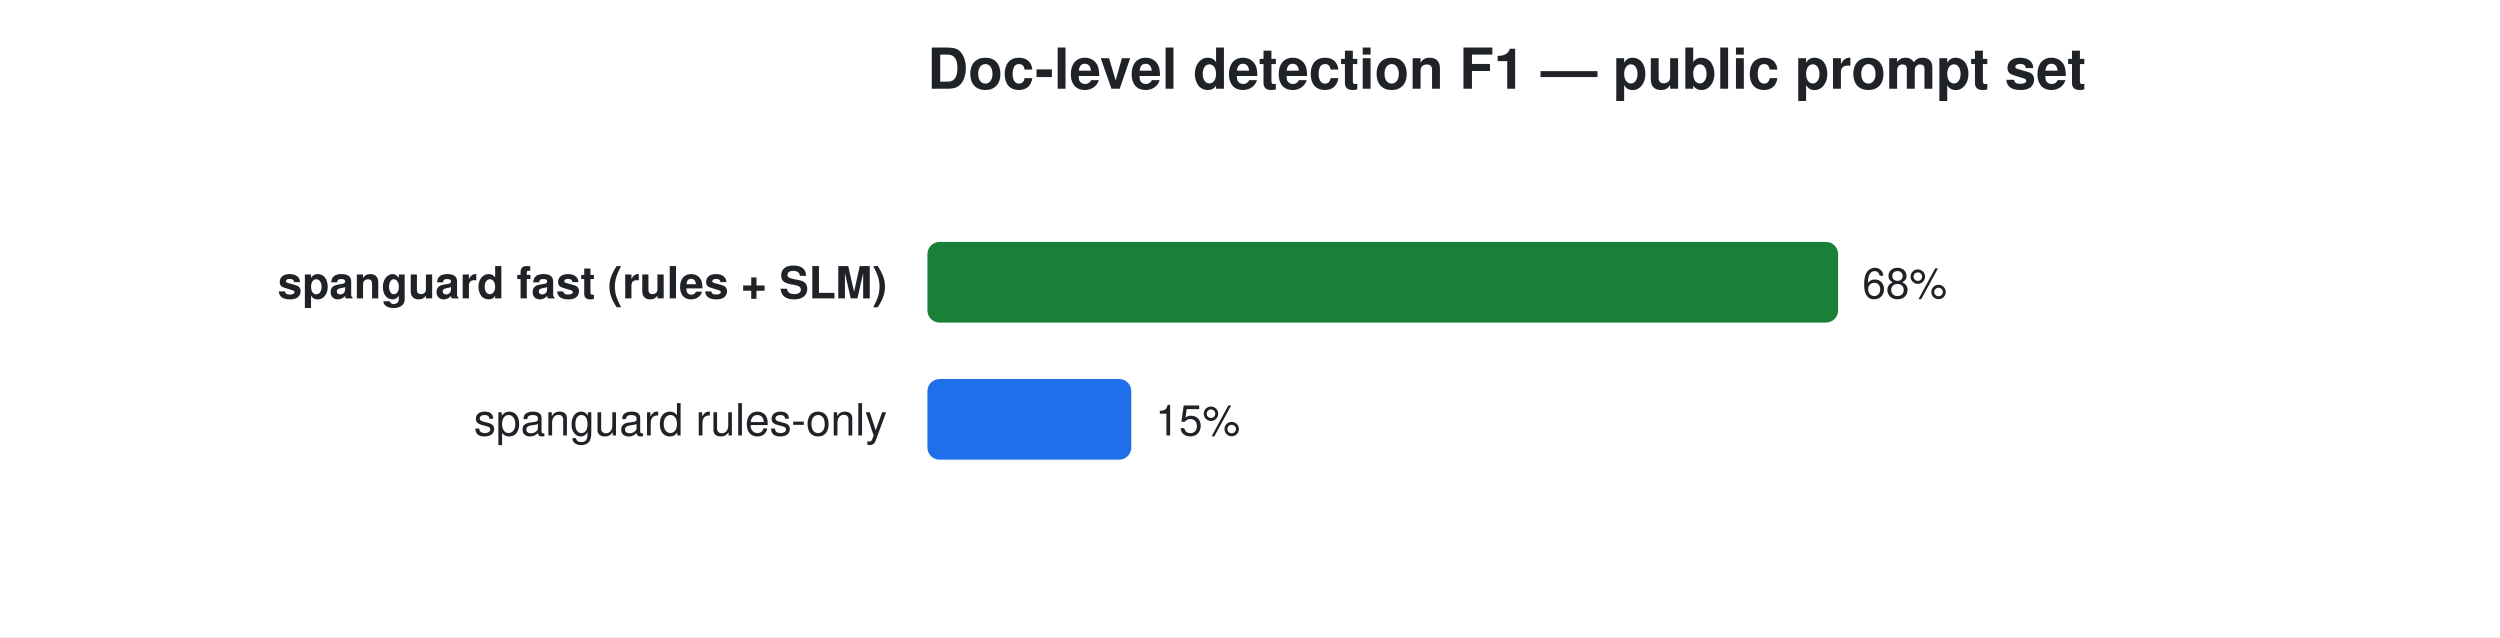
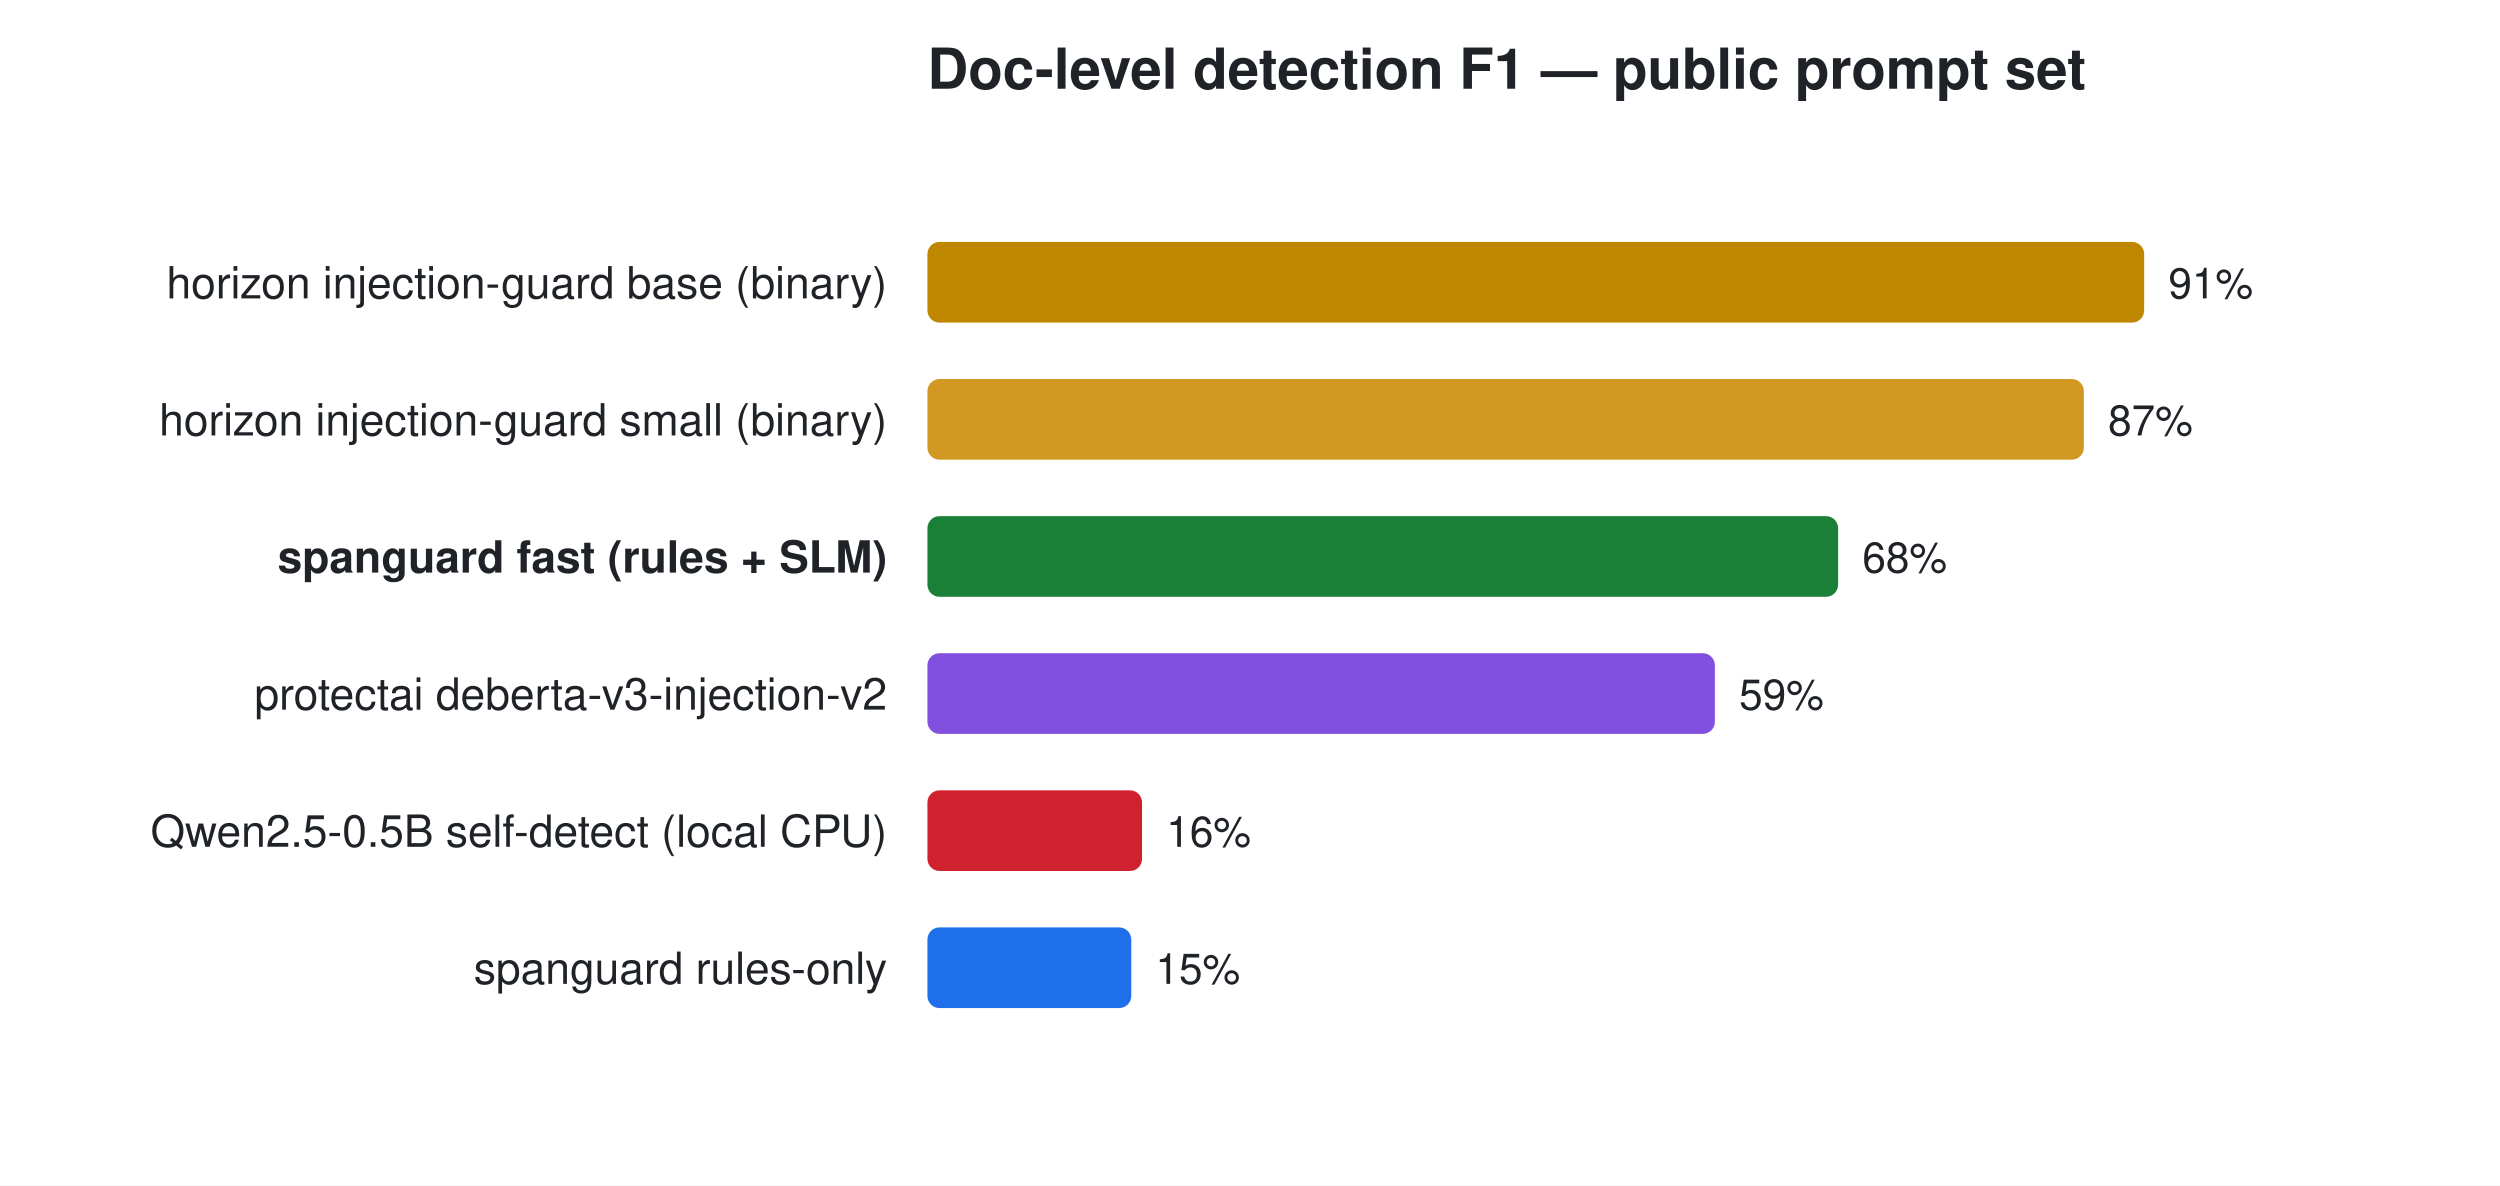
- <svg xmlns="http://www.w3.org/2000/svg" width="620" height="158" viewBox="0 0 620 158" font-family="ui-sans-serif,system-ui,'Segoe UI',Helvetica,Arial,sans-serif">
-   <rect width="620" height="158" fill="#ffffff" />
+ <svg xmlns="http://www.w3.org/2000/svg" width="620" height="294" viewBox="0 0 620 294" font-family="ui-sans-serif,system-ui,'Segoe UI',Helvetica,Arial,sans-serif">
+   <rect width="620" height="294" fill="#ffffff" />
  <text x="230" y="22" font-size="14" fill="#1f2328" text-anchor="start" font-weight="600" font-family="ui-sans-serif,system-ui,'Segoe UI',Helvetica,Arial,sans-serif" opacity="1.0">Doc-level detection F1 — public prompt set</text>
-   <text x="220" y="74" font-size="11" fill="#1f2328" text-anchor="end" font-weight="600" font-family="ui-sans-serif,system-ui,'Segoe UI',Helvetica,Arial,sans-serif" opacity="1.0">spanguard fast (rules + SLM)</text>
-   <rect x="230" y="60" width="225.852" height="20" rx="3" fill="#1a7f37" opacity="1.0" />
-   <text x="461.852" y="74" font-size="10.5" fill="#1f2328" text-anchor="start" font-weight="normal" font-family="ui-sans-serif,system-ui,'Segoe UI',Helvetica,Arial,sans-serif" opacity="1.0">68%</text>
-   <text x="220" y="108" font-size="11" fill="#1f2328" text-anchor="end" font-weight="normal" font-family="ui-sans-serif,system-ui,'Segoe UI',Helvetica,Arial,sans-serif" opacity="1.0">spanguard rules-only</text>
-   <rect x="230" y="94" width="50.556" height="20" rx="3" fill="#1f6feb" opacity="1.0" />
-   <text x="286.556" y="108" font-size="10.5" fill="#1f2328" text-anchor="start" font-weight="normal" font-family="ui-sans-serif,system-ui,'Segoe UI',Helvetica,Arial,sans-serif" opacity="1.0">15%</text>
+   <text x="220" y="74" font-size="11" fill="#1f2328" text-anchor="end" font-weight="normal" font-family="ui-sans-serif,system-ui,'Segoe UI',Helvetica,Arial,sans-serif" opacity="1.0">horizon injection-guard base (binary)</text>
+   <rect x="230" y="60" width="301.752" height="20" rx="3" fill="#bf8700" opacity="1.0" />
+   <text x="537.752" y="74" font-size="10.5" fill="#1f2328" text-anchor="start" font-weight="normal" font-family="ui-sans-serif,system-ui,'Segoe UI',Helvetica,Arial,sans-serif" opacity="1.0">91%</text>
+   <text x="220" y="108" font-size="11" fill="#1f2328" text-anchor="end" font-weight="normal" font-family="ui-sans-serif,system-ui,'Segoe UI',Helvetica,Arial,sans-serif" opacity="1.0">horizon injection-guard small (binary)</text>
+   <rect x="230" y="94" width="286.803" height="20" rx="3" fill="#d29922" opacity="1.0" />
+   <text x="522.803" y="108" font-size="10.5" fill="#1f2328" text-anchor="start" font-weight="normal" font-family="ui-sans-serif,system-ui,'Segoe UI',Helvetica,Arial,sans-serif" opacity="1.0">87%</text>
+   <text x="220" y="142" font-size="11" fill="#1f2328" text-anchor="end" font-weight="600" font-family="ui-sans-serif,system-ui,'Segoe UI',Helvetica,Arial,sans-serif" opacity="1.0">spanguard fast (rules + SLM)</text>
+   <rect x="230" y="128" width="225.852" height="20" rx="3" fill="#1a7f37" opacity="1.0" />
+   <text x="461.852" y="142" font-size="10.5" fill="#1f2328" text-anchor="start" font-weight="normal" font-family="ui-sans-serif,system-ui,'Segoe UI',Helvetica,Arial,sans-serif" opacity="1.0">68%</text>
+   <text x="220" y="176" font-size="11" fill="#1f2328" text-anchor="end" font-weight="normal" font-family="ui-sans-serif,system-ui,'Segoe UI',Helvetica,Arial,sans-serif" opacity="1.0">protectai deberta-v3-injection-v2</text>
+   <rect x="230" y="162" width="195.294" height="20" rx="3" fill="#8250df" opacity="1.0" />
+   <text x="431.294" y="176" font-size="10.5" fill="#1f2328" text-anchor="start" font-weight="normal" font-family="ui-sans-serif,system-ui,'Segoe UI',Helvetica,Arial,sans-serif" opacity="1.0">59%</text>
+   <text x="220" y="210" font-size="11" fill="#1f2328" text-anchor="end" font-weight="normal" font-family="ui-sans-serif,system-ui,'Segoe UI',Helvetica,Arial,sans-serif" opacity="1.0">Qwen2.5-0.5B self-detect (local CPU)</text>
+   <rect x="230" y="196" width="53.229" height="20" rx="3" fill="#cf222e" opacity="1.0" />
+   <text x="289.229" y="210" font-size="10.5" fill="#1f2328" text-anchor="start" font-weight="normal" font-family="ui-sans-serif,system-ui,'Segoe UI',Helvetica,Arial,sans-serif" opacity="1.0">16%</text>
+   <text x="220" y="244" font-size="11" fill="#1f2328" text-anchor="end" font-weight="normal" font-family="ui-sans-serif,system-ui,'Segoe UI',Helvetica,Arial,sans-serif" opacity="1.0">spanguard rules-only</text>
+   <rect x="230" y="230" width="50.556" height="20" rx="3" fill="#1f6feb" opacity="1.0" />
+   <text x="286.556" y="244" font-size="10.5" fill="#1f2328" text-anchor="start" font-weight="normal" font-family="ui-sans-serif,system-ui,'Segoe UI',Helvetica,Arial,sans-serif" opacity="1.0">15%</text>
</svg>
